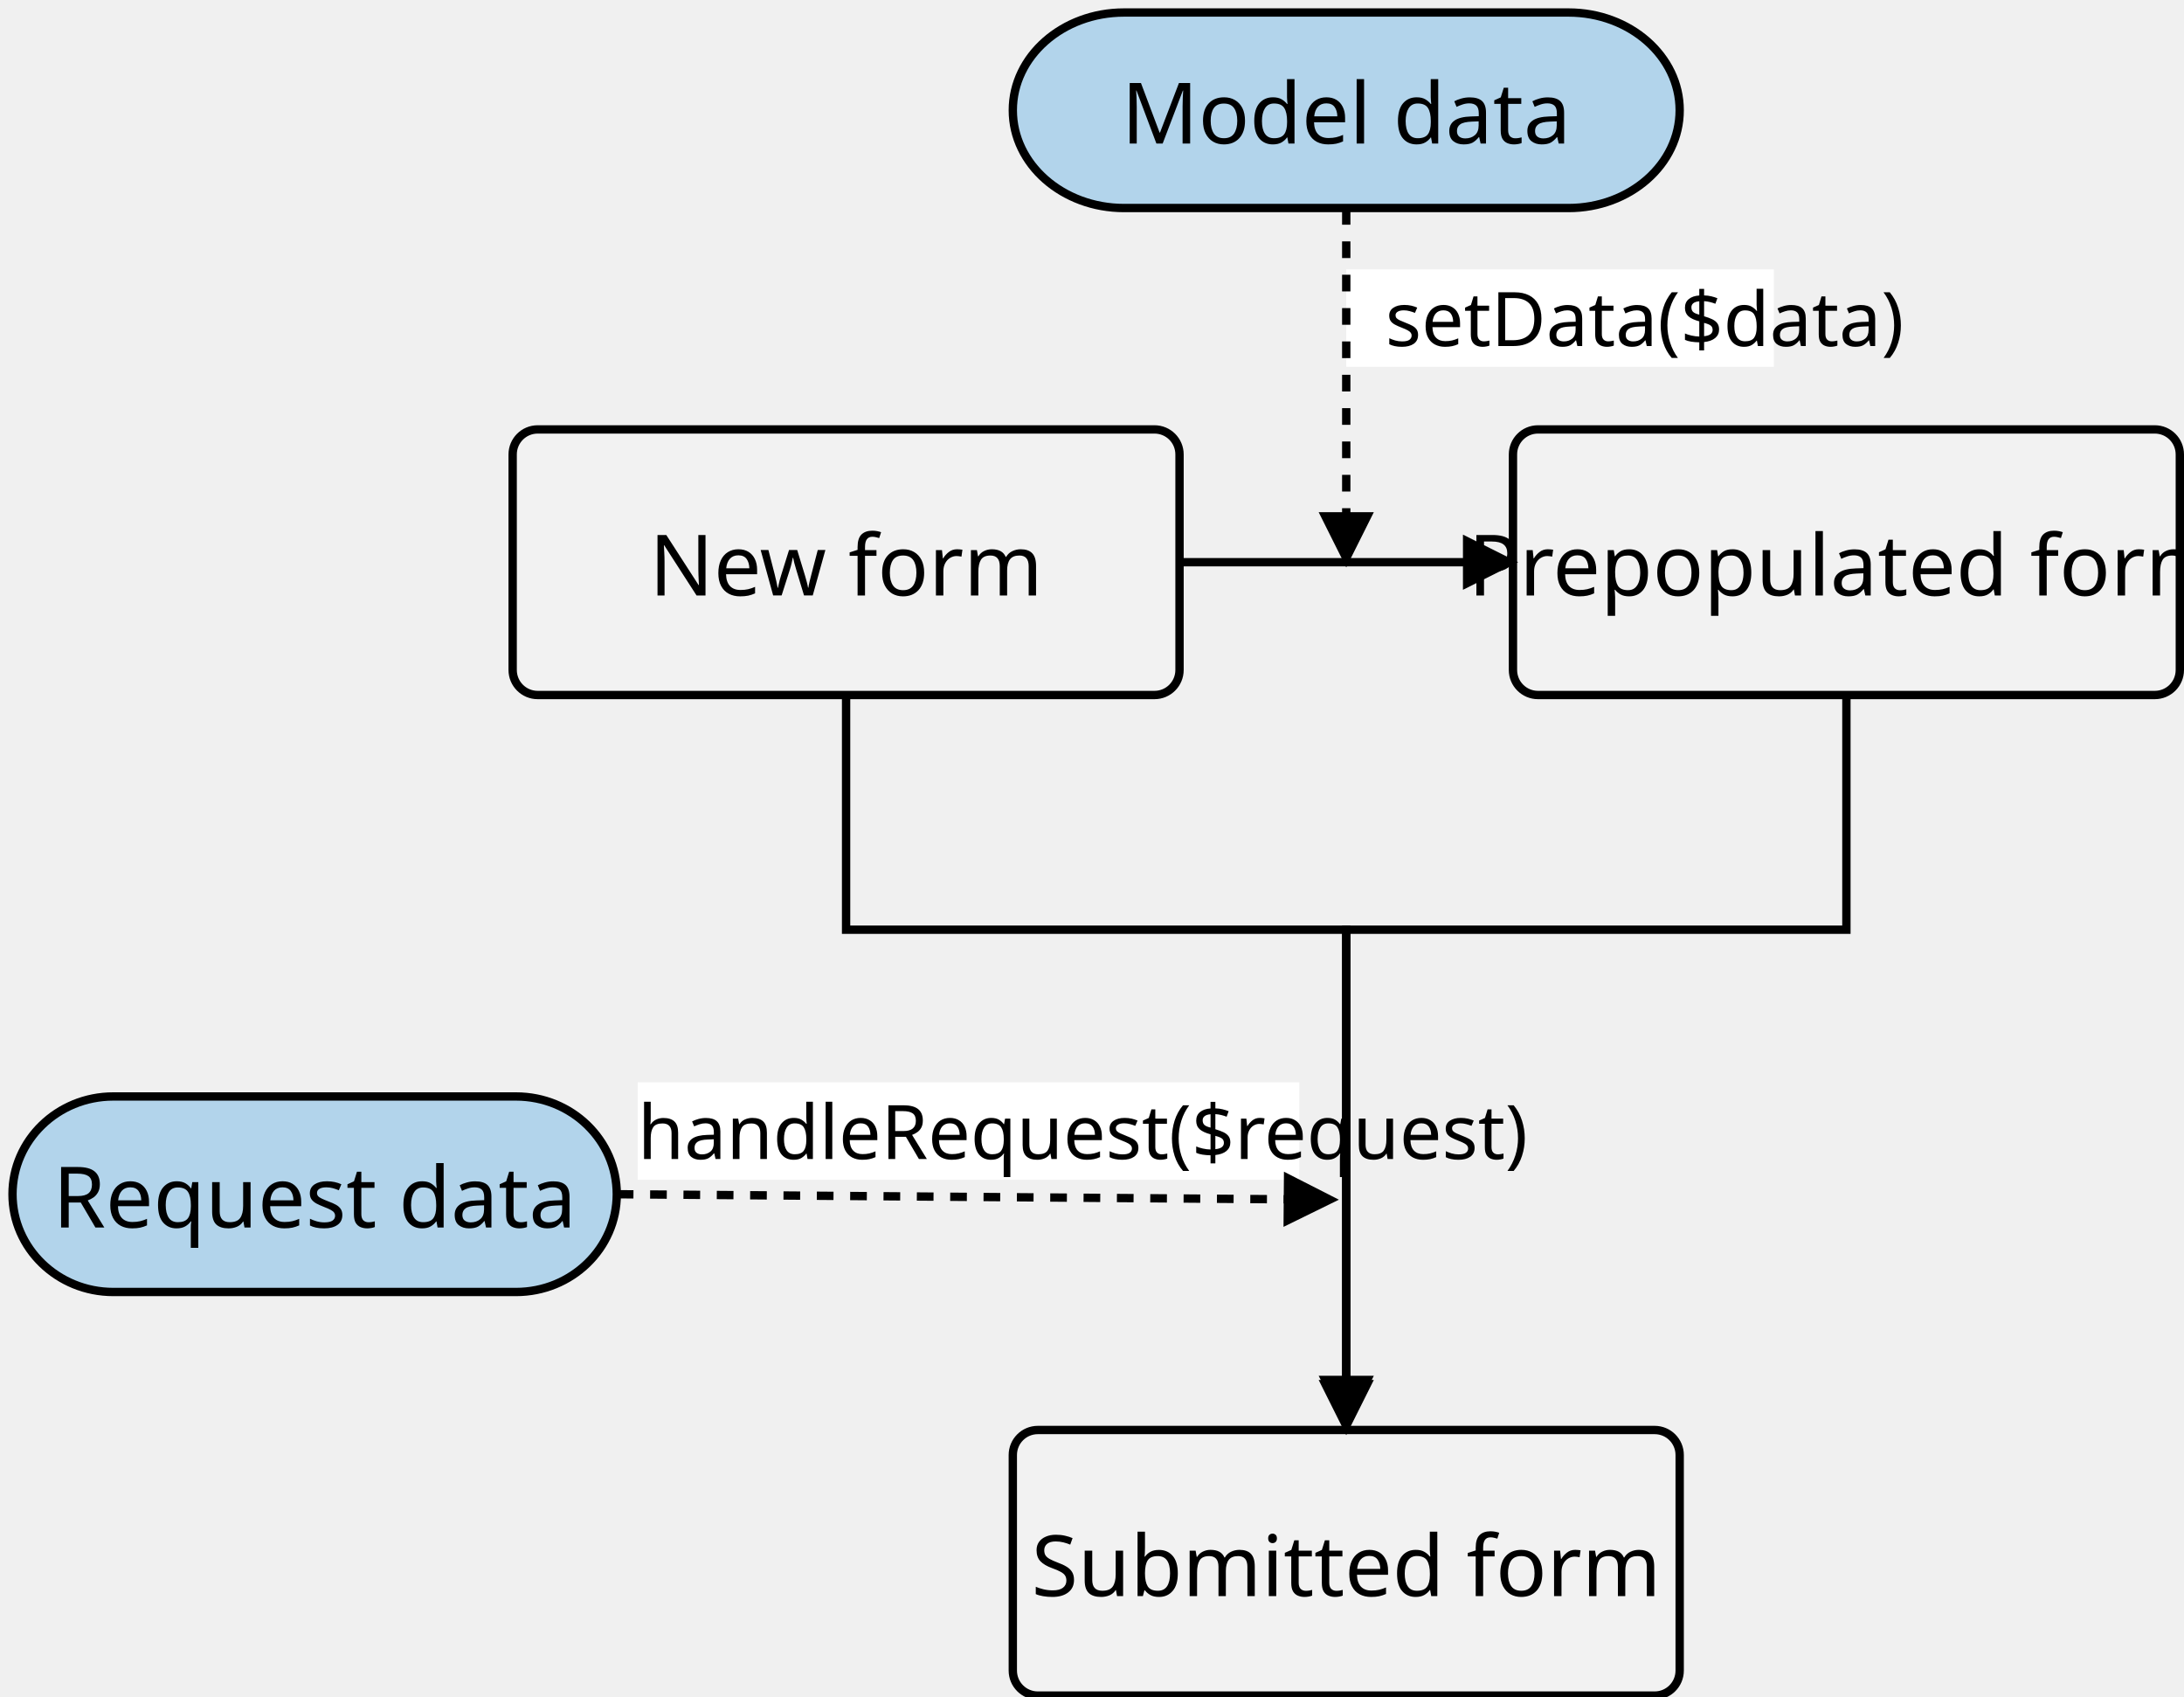
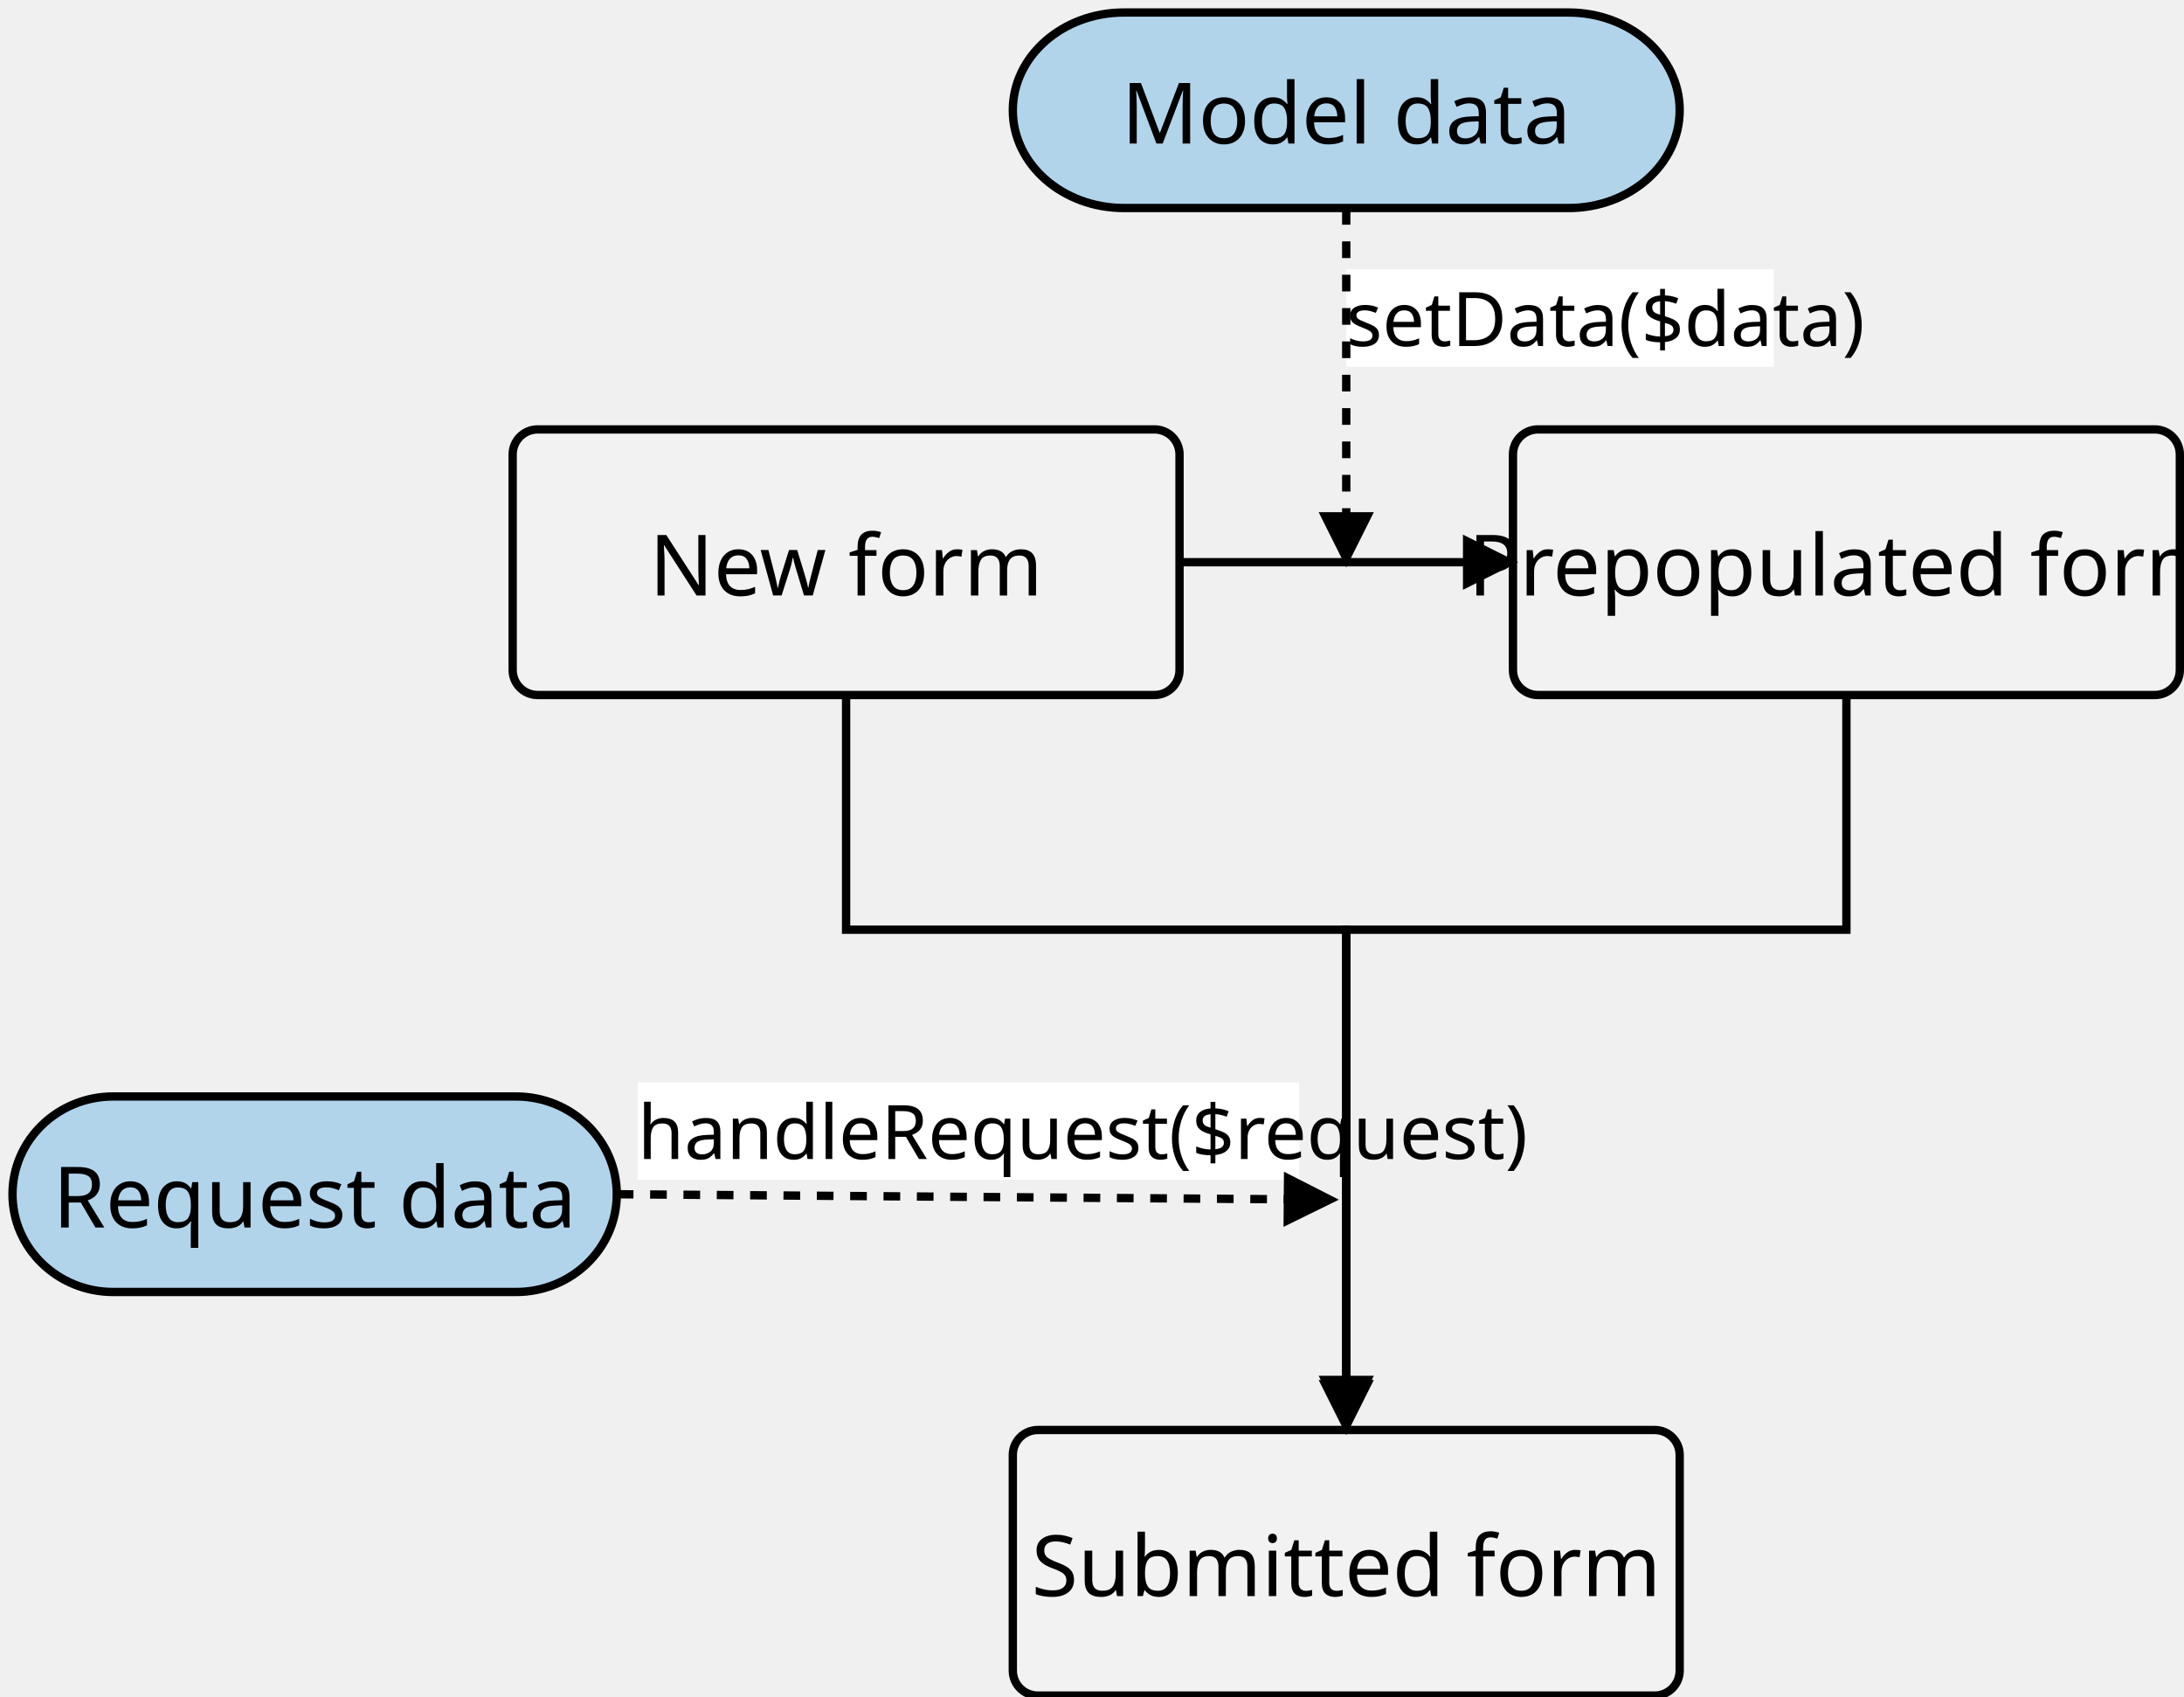
<svg xmlns="http://www.w3.org/2000/svg" width="400" viewBox="1357 517 524 407">
  <g id="global workflow">
    <g>
-       <rect style="fill: #f2f2f2; fill-opacity: 1; stroke-opacity: 1; stroke-width: 2; stroke: #000000" x="1480" y="620" width="160" height="63.706" rx="6" ry="6" />
-       <text font-size="20.32" style="fill: #000000; fill-opacity: 1; stroke: none;text-anchor:middle;font-family:PT Sans Narrow;font-style:normal;font-weight:normal" x="1560" y="659.838">
+       <rect width="160" height="63.706" x="1480" y="620" rx="6" ry="6" style="fill:#f2f2f2;fill-opacity:1;stroke-opacity:1;stroke-width:2;stroke:#000" />
+       <text x="1560" y="659.838" font-size="20.32" style="fill:#000;fill-opacity:1;stroke:none;text-anchor:middle;font-family:PT Sans Narrow;font-style:normal;font-weight:400">
        <tspan x="1560" y="659.838">New form</tspan>
      </text>
    </g>
    <g>
-       <rect style="fill: #f2f2f2; fill-opacity: 1; stroke-opacity: 1; stroke-width: 2; stroke: #000000" x="1720" y="620" width="160" height="63.706" rx="6" ry="6" />
-       <text font-size="20.32" style="fill: #000000; fill-opacity: 1; stroke: none;text-anchor:middle;font-family:PT Sans Narrow;font-style:normal;font-weight:normal" x="1800" y="659.838">
+       <rect width="160" height="63.706" x="1720" y="620" rx="6" ry="6" style="fill:#f2f2f2;fill-opacity:1;stroke-opacity:1;stroke-width:2;stroke:#000" />
+       <text x="1800" y="659.838" font-size="20.32" style="fill:#000;fill-opacity:1;stroke:none;text-anchor:middle;font-family:PT Sans Narrow;font-style:normal;font-weight:400">
        <tspan x="1800" y="659.838">Prepopulated form</tspan>
      </text>
    </g>
    <g>
-       <rect style="fill: #f2f2f2; fill-opacity: 1; stroke-opacity: 1; stroke-width: 2; stroke: #000000" x="1600" y="860" width="160" height="63.706" rx="6" ry="6" />
-       <text font-size="20.32" style="fill: #000000; fill-opacity: 1; stroke: none;text-anchor:middle;font-family:PT Sans Narrow;font-style:normal;font-weight:normal" x="1680" y="899.838">
+       <rect width="160" height="63.706" x="1600" y="860" rx="6" ry="6" style="fill:#f2f2f2;fill-opacity:1;stroke-opacity:1;stroke-width:2;stroke:#000" />
+       <text x="1680" y="899.838" font-size="20.32" style="fill:#000;fill-opacity:1;stroke:none;text-anchor:middle;font-family:PT Sans Narrow;font-style:normal;font-weight:400">
        <tspan x="1680" y="899.838">Submitted form</tspan>
      </text>
    </g>
    <g>
-       <line style="fill: none; stroke-opacity: 1; stroke-width: 2; stroke: #000000" x1="1640" y1="651.853" x2="1709" y2="651.853" />
-       <polygon style="fill: #000000; fill-opacity: 1; stroke-opacity: 1; stroke-width: 2; stroke: #000000" fill-rule="evenodd" points="1709,656.853 1719,651.853 1709,646.853 " />
+       <line x1="1640" x2="1709" y1="651.853" y2="651.853" style="fill:none;stroke-opacity:1;stroke-width:2;stroke:#000" />
+       <polygon fill-rule="evenodd" points="1709 656.853 1719 651.853 1709 646.853" style="fill:#000;fill-opacity:1;stroke-opacity:1;stroke-width:2;stroke:#000" />
    </g>
    <g>
-       <polyline style="fill: none; stroke-opacity: 1; stroke-width: 2; stroke: #000000" points="1560,683.706 1560,740 1680,740 1680,847.996 " />
-       <polygon style="fill: #000000; fill-opacity: 1; stroke-opacity: 1; stroke-width: 2; stroke: #000000" fill-rule="evenodd" points="1675,847.996 1680,857.996 1685,847.996 " />
+       <polyline points="1560 683.706 1560 740 1680 740 1680 847.996" style="fill:none;stroke-opacity:1;stroke-width:2;stroke:#000" />
+       <polygon fill-rule="evenodd" points="1675 847.996 1680 857.996 1685 847.996" style="fill:#000;fill-opacity:1;stroke-opacity:1;stroke-width:2;stroke:#000" />
    </g>
    <g>
-       <polyline style="fill: none; stroke-opacity: 1; stroke-width: 2; stroke: #000000" points="1800,683.706 1800,740 1680,740 1680,849 " />
-       <polygon style="fill: #000000; fill-opacity: 1; stroke-opacity: 1; stroke-width: 2; stroke: #000000" fill-rule="evenodd" points="1675,849 1680,859 1685,849 " />
+       <polyline points="1800 683.706 1800 740 1680 740 1680 849" style="fill:none;stroke-opacity:1;stroke-width:2;stroke:#000" />
+       <polygon fill-rule="evenodd" points="1675 849 1680 859 1685 849" style="fill:#000;fill-opacity:1;stroke-opacity:1;stroke-width:2;stroke:#000" />
    </g>
    <g>
-       <path style="fill: #b2d4eb; fill-opacity: 1; stroke-opacity: 1; stroke-width: 2; stroke: #000000" fill-rule="evenodd" d="M 1626.67 520 L 1733.33,520 C 1748.06,520 1760,530.499 1760,543.449 C 1760,556.4 1748.06,566.898 1733.33,566.898 L 1626.67,566.898 C 1611.94,566.898 1600,556.4 1600,543.449 C 1600,530.499 1611.94,520 1626.67,520z" />
-       <text font-size="20.32" style="fill: #000000; fill-opacity: 1; stroke: none;text-anchor:middle;font-family:PT Sans Narrow;font-style:normal;font-weight:normal" x="1680" y="551.435">
+       <path fill-rule="evenodd" d="M 1626.67 520 L 1733.33,520 C 1748.06,520 1760,530.499 1760,543.449 C 1760,556.4 1748.06,566.898 1733.33,566.898 L 1626.67,566.898 C 1611.94,566.898 1600,556.4 1600,543.449 C 1600,530.499 1611.94,520 1626.67,520z" style="fill:#b2d4eb;fill-opacity:1;stroke-opacity:1;stroke-width:2;stroke:#000" />
+       <text x="1680" y="551.435" font-size="20.32" style="fill:#000;fill-opacity:1;stroke:none;text-anchor:middle;font-family:PT Sans Narrow;font-style:normal;font-weight:400">
        <tspan x="1680" y="551.435">Model data</tspan>
      </text>
    </g>
    <g>
-       <path style="fill: #b2d4eb; fill-opacity: 1; stroke-opacity: 1; stroke-width: 2; stroke: #000000" fill-rule="evenodd" d="M 1384.16 780 L 1480.81,780 C 1494.16,780 1504.98,790.499 1504.98,803.449 C 1504.98,816.4 1494.16,826.898 1480.81,826.898 L 1384.16,826.898 C 1370.82,826.898 1360,816.4 1360,803.449 C 1360,790.499 1370.82,780 1384.16,780z" />
-       <text font-size="20.32" style="fill: #000000; fill-opacity: 1; stroke: none;text-anchor:middle;font-family:PT Sans Narrow;font-style:normal;font-weight:normal" x="1432.49" y="811.435">
+       <path fill-rule="evenodd" d="M 1384.16 780 L 1480.81,780 C 1494.16,780 1504.98,790.499 1504.98,803.449 C 1504.98,816.4 1494.16,826.898 1480.81,826.898 L 1384.16,826.898 C 1370.82,826.898 1360,816.4 1360,803.449 C 1360,790.499 1370.82,780 1384.16,780z" style="fill:#b2d4eb;fill-opacity:1;stroke-opacity:1;stroke-width:2;stroke:#000" />
+       <text x="1432.49" y="811.435" font-size="20.32" style="fill:#000;fill-opacity:1;stroke:none;text-anchor:middle;font-family:PT Sans Narrow;font-style:normal;font-weight:400">
        <tspan x="1432.49" y="811.435">Request data</tspan>
      </text>
    </g>
    <g>
-       <rect style="fill: #ffffff; fill-opacity: 1; stroke: none" x="1680" y="581.613" width="102.6" height="23.372" />
-       <text font-size="18.062" style="fill: #000000; fill-opacity: 1; stroke: none;text-anchor:start;font-family:PT Sans Narrow;font-style:normal;font-weight:normal" x="1680" y="600">
-         <tspan xml:space="preserve" x="1680" y="600">  setData($data) </tspan>
+       <rect width="102.6" height="23.372" x="1680" y="581.613" style="fill:#fff;fill-opacity:1;stroke:none" />
+       <text x="1680" y="600" font-size="18.062" style="fill:#000;fill-opacity:1;stroke:none;text-anchor:start;font-family:PT Sans Narrow;font-style:normal;font-weight:400">
+         <tspan x="1680" y="600" xml:space="preserve">setData($data)</tspan>
      </text>
    </g>
    <g>
-       <rect style="fill: #ffffff; fill-opacity: 1; stroke: none" x="1510" y="776.613" width="158.75" height="23.372" />
-       <text font-size="18.062" style="fill: #000000; fill-opacity: 1; stroke: none;text-anchor:start;font-family:PT Sans Narrow;font-style:normal;font-weight:normal" x="1510" y="795">
-         <tspan x="1510" y="795">handleRequest($request) </tspan>
+       <rect width="158.75" height="23.372" x="1510" y="776.613" style="fill:#fff;fill-opacity:1;stroke:none" />
+       <text x="1510" y="795" font-size="18.062" style="fill:#000;fill-opacity:1;stroke:none;text-anchor:start;font-family:PT Sans Narrow;font-style:normal;font-weight:400">
+         <tspan x="1510" y="795">handleRequest($request)</tspan>
      </text>
    </g>
    <g>
-       <line style="fill: none; stroke-opacity: 1; stroke-width: 2; stroke-dasharray: 4; stroke: #000000" x1="1504.98" y1="803.449" x2="1666" y2="804.667" />
-       <polygon style="fill: #000000; fill-opacity: 1; stroke-opacity: 1; stroke-width: 2; stroke: #000000" fill-rule="evenodd" points="1665.96,809.667 1676,804.742 1666.04,799.667 " />
+       <line x1="1504.98" x2="1666" y1="803.449" y2="804.667" style="fill:none;stroke-opacity:1;stroke-width:2;stroke-dasharray:4;stroke:#000" />
+       <polygon fill-rule="evenodd" points="1665.96 809.667 1676 804.742 1666.04 799.667" style="fill:#000;fill-opacity:1;stroke-opacity:1;stroke-width:2;stroke:#000" />
    </g>
    <g>
-       <line style="fill: none; stroke-opacity: 1; stroke-width: 2; stroke-dasharray: 4; stroke: #000000" x1="1680" y1="566.898" x2="1680" y2="640.853" />
-       <polygon style="fill: #000000; fill-opacity: 1; stroke-opacity: 1; stroke-width: 2; stroke: #000000" fill-rule="evenodd" points="1675,640.853 1680,650.853 1685,640.853 " />
+       <line x1="1680" x2="1680" y1="566.898" y2="640.853" style="fill:none;stroke-opacity:1;stroke-width:2;stroke-dasharray:4;stroke:#000" />
+       <polygon fill-rule="evenodd" points="1675 640.853 1680 650.853 1685 640.853" style="fill:#000;fill-opacity:1;stroke-opacity:1;stroke-width:2;stroke:#000" />
    </g>
  </g>
</svg>
